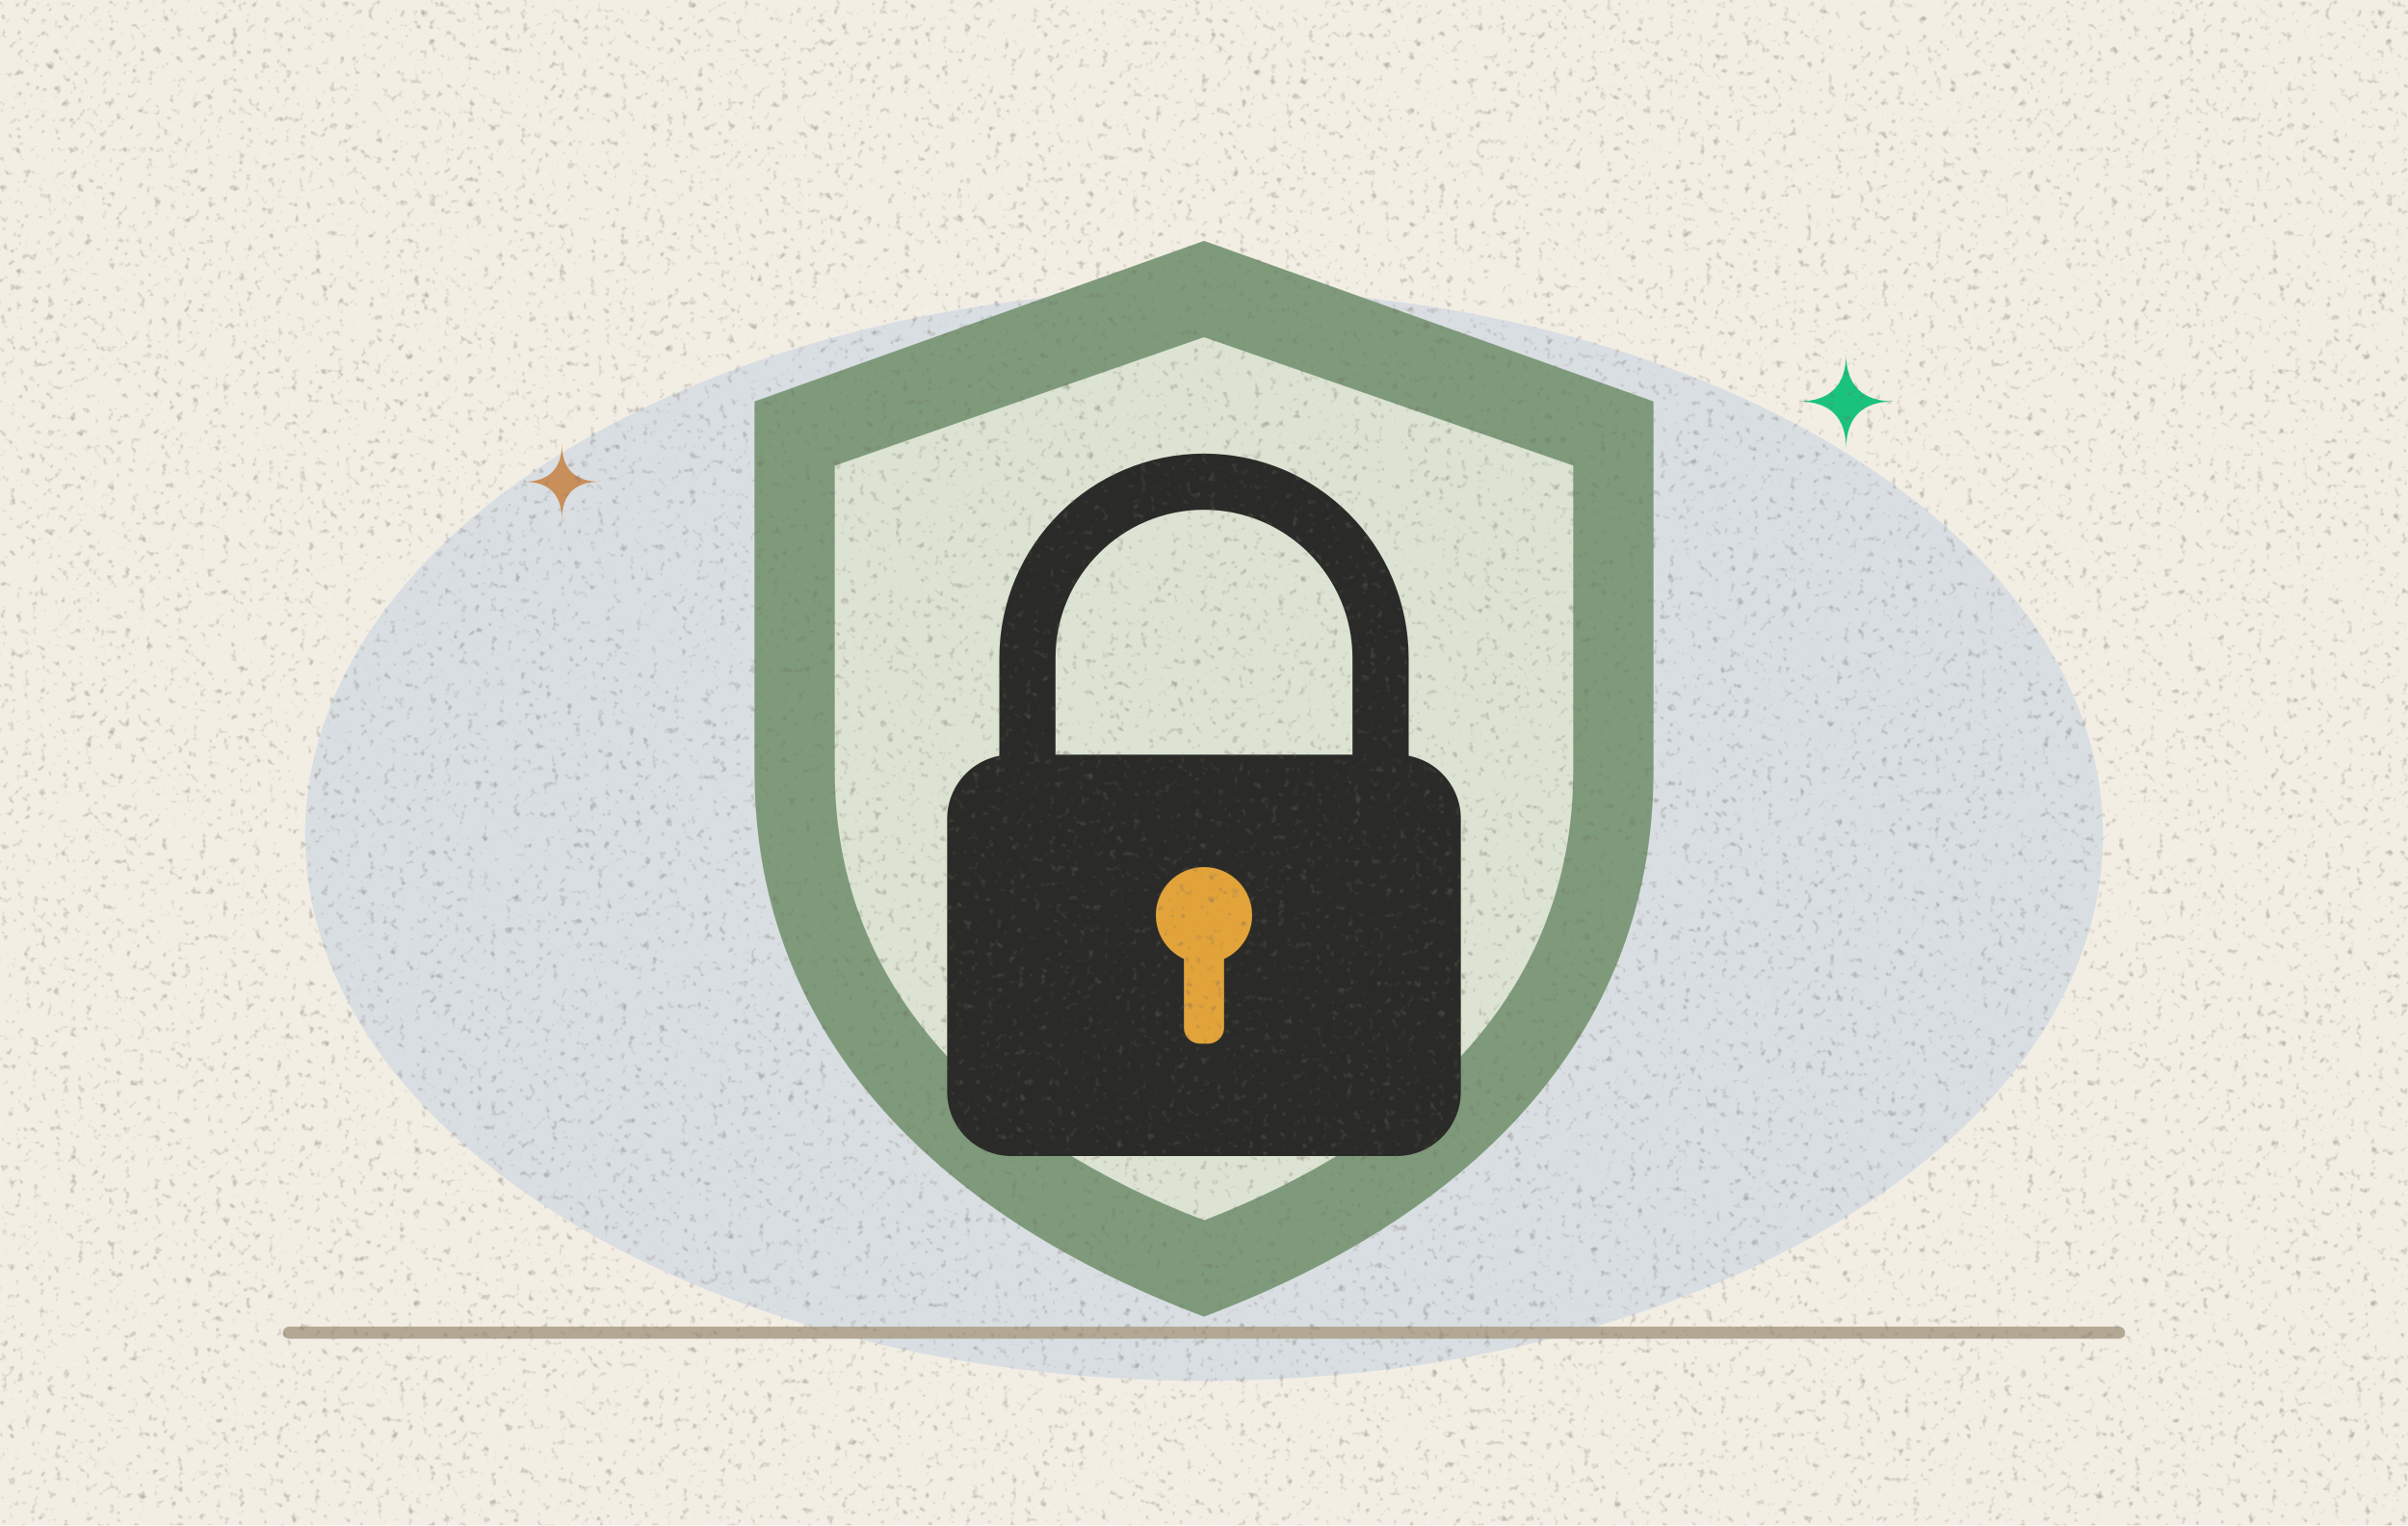
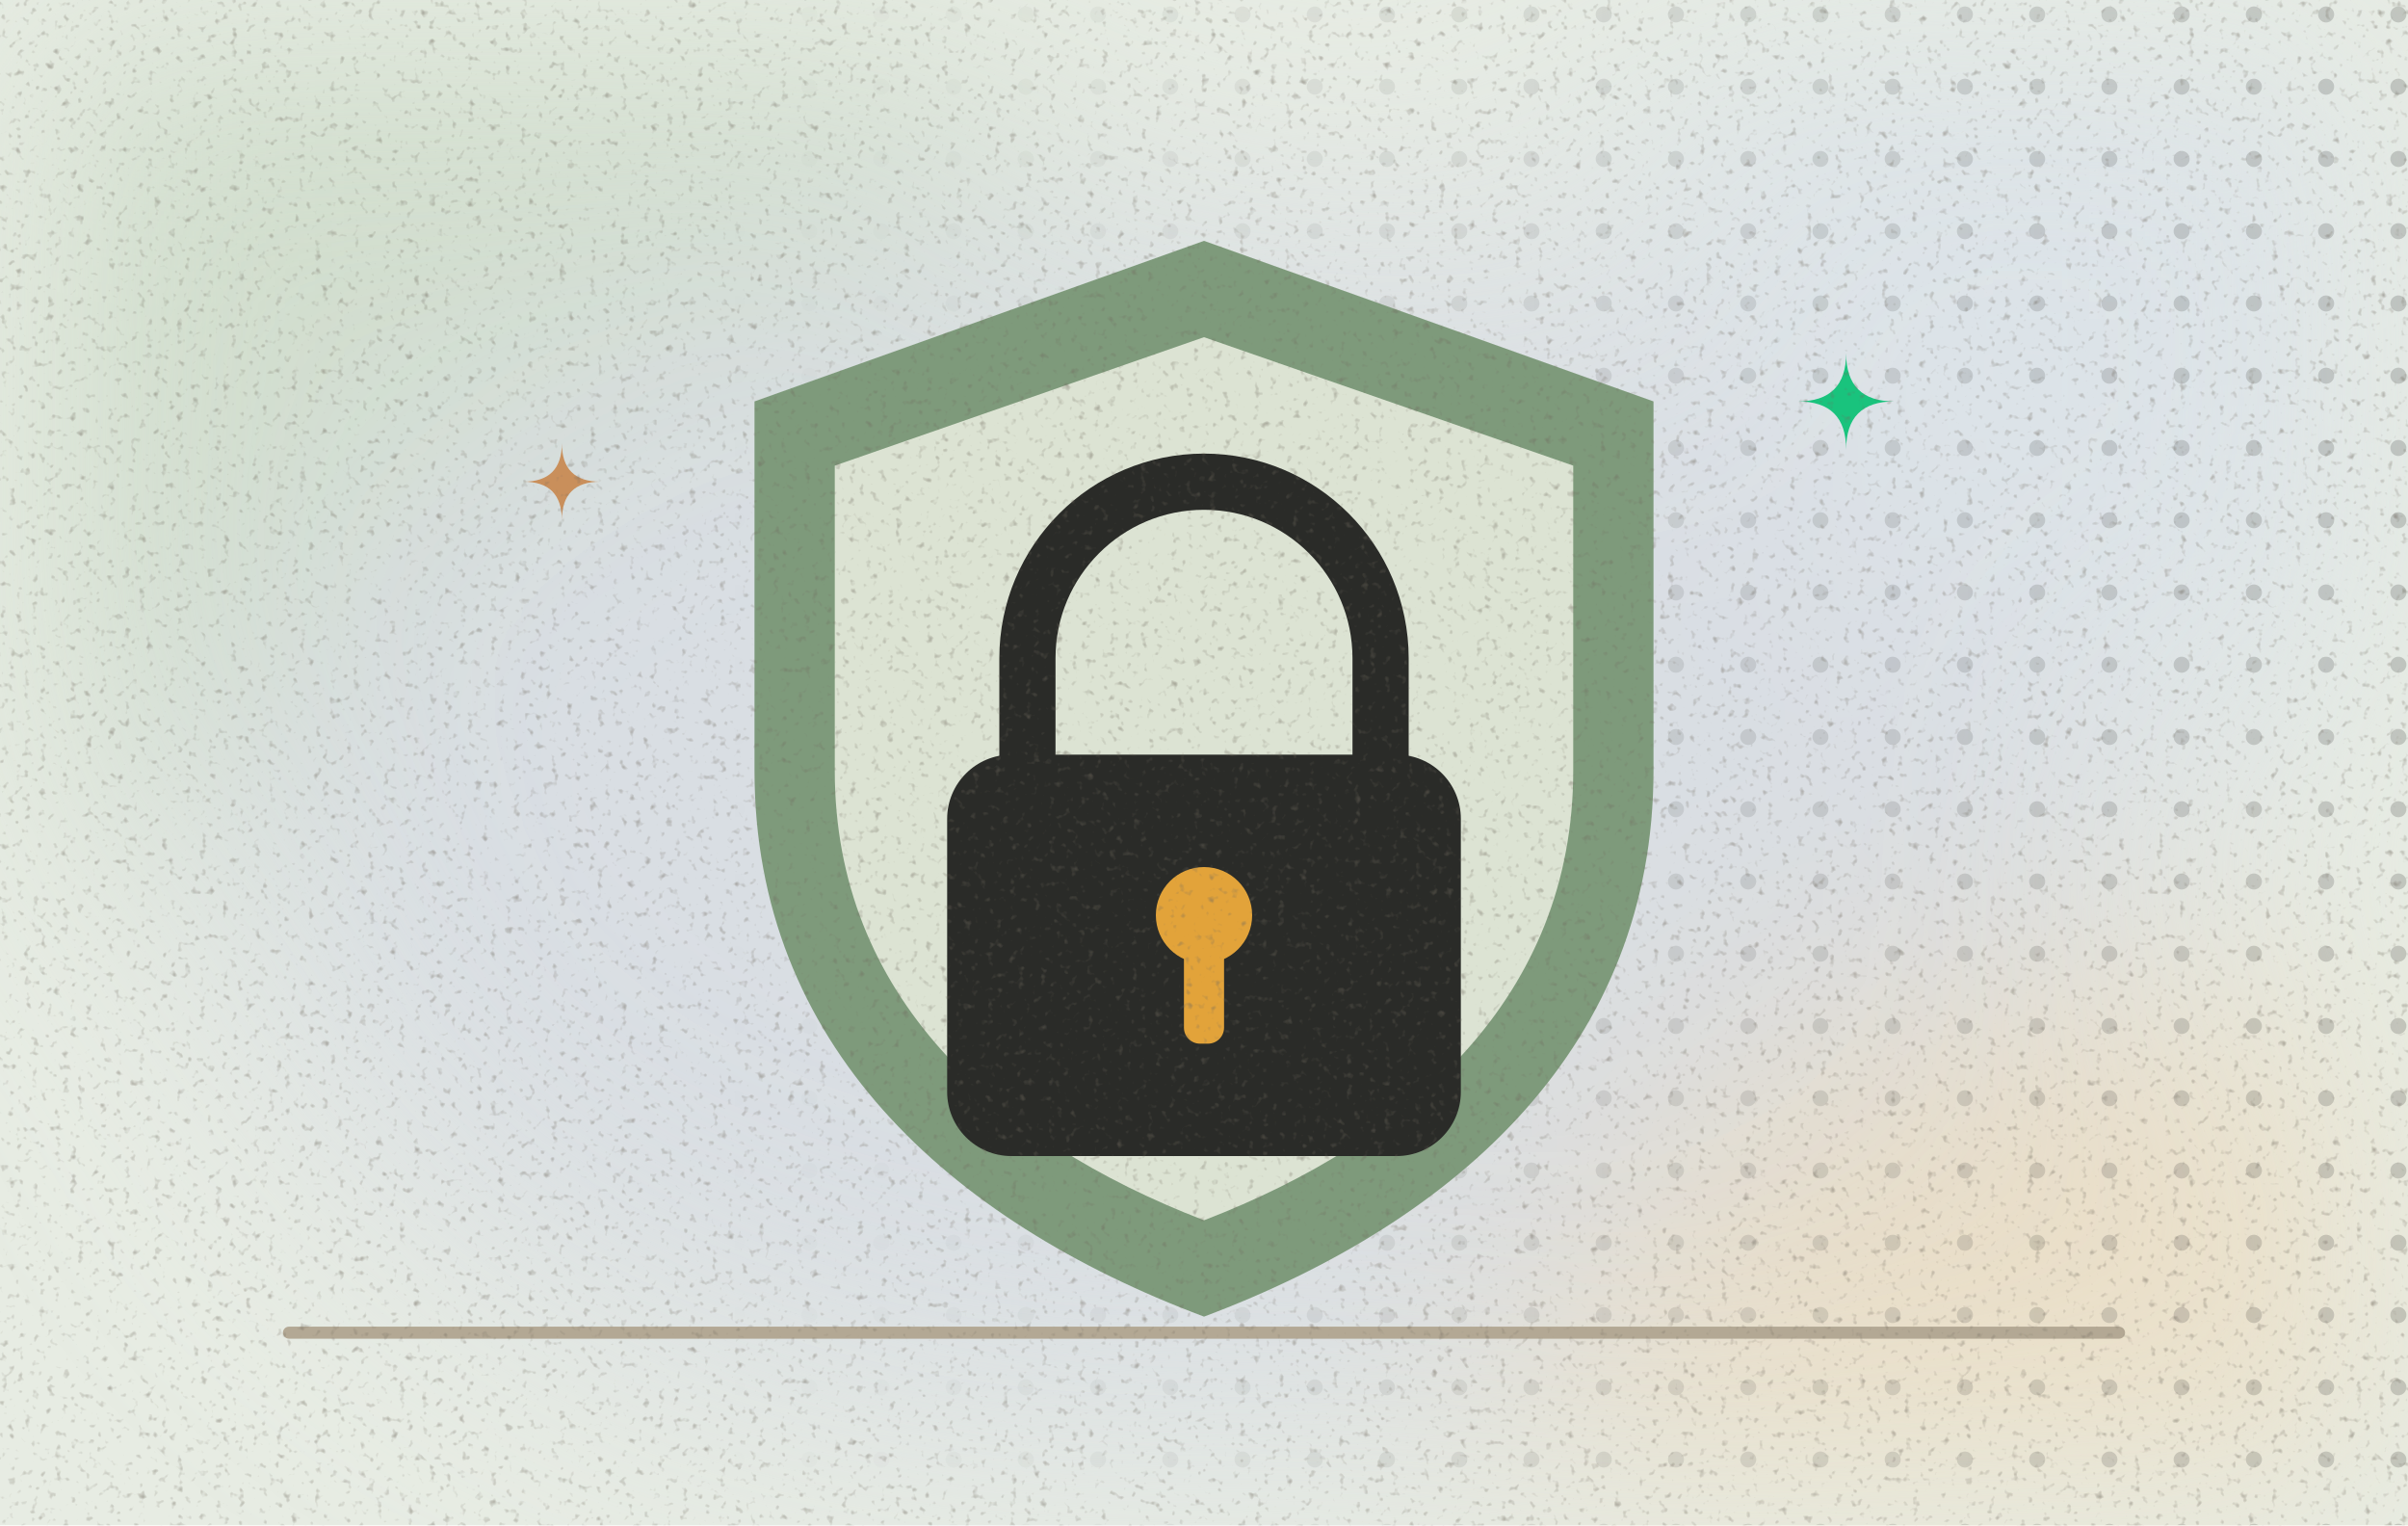
<svg xmlns="http://www.w3.org/2000/svg" viewBox="0 0 300 190" width="300" height="190">
  <defs>
+     <filter id="atmb" x="-50%" y="-50%" width="200%" height="200%">
+       <feGaussianBlur stdDeviation="18.0" />
+     </filter>
+     <pattern id="atmd" width="9" height="9" patternUnits="userSpaceOnUse">
+       <circle cx="1.8" cy="1.8" r="1.0" fill="#2A2B28" />
+     </pattern>
+     <linearGradient id="atmf" x1="0" x2="1" y1="0" y2="0">
+       <stop offset="0.3" stop-color="#FFFFFF" stop-opacity="0" />
+       <stop offset="1" stop-color="#FFFFFF" stop-opacity="1" />
+     </linearGradient>
+     <mask id="atmm">
+       <rect width="300" height="190" fill="url(#atmf)" />
+     </mask>
    <filter id="edf42" x="0" y="0" width="100%" height="100%">
      <feTurbulence type="fractalNoise" baseFrequency="1.05" numOctaves="2" seed="214" stitchTiles="stitch" result="n" />
      <feColorMatrix in="n" type="matrix" values="0 0 0 0 0.16  0 0 0 0 0.14  0 0 0 0 0.11  0 0 0 1.5 -0.92" />
      <feComposite in2="SourceAlpha" operator="in" />
    </filter>
-     <style>.a-b{animation:ab 7s ease-in-out infinite;transform-box:fill-box;transform-origin:center}.a-f{animation:af 5s ease-in-out infinite}.a-t{animation:at 3.2s ease-in-out infinite;transform-box:fill-box;transform-origin:center}@keyframes ab{50%{transform:scale(1.04)}}@keyframes af{50%{transform:translateY(-3px)}}@keyframes at{0%,100%{opacity:.4;transform:scale(.8)}50%{opacity:1;transform:scale(1)}}@media (prefers-reduced-motion:reduce){*{animation:none!important}}</style>
  </defs>
  <g id="edx42">
-     <rect x="0" y="0" width="300" height="190" fill="#F3EEE4" />
-     <ellipse class="a-b" cx="150" cy="104" rx="112" ry="68" fill="#D9DEE3" />
+     <rect width="300" height="190" fill="#E7ECE3" />
+     <g filter="url(#atmb)">
+       <circle class="atm-drift" cx="36" cy="15" r="90" fill="#CFDCCB" opacity="0.9" />
+       <ellipse cx="150" cy="104" rx="121" ry="76" fill="#D9DEE3" />
+       <circle class="atm-drift" style="animation-delay: -7s" cx="282" cy="8" r="78" fill="#DCE3E8" />
+       <circle class="atm-drift" style="animation-delay: -12s" cx="258" cy="194" r="72" fill="#EBDCC0" opacity="0.8" />
+     </g>
+     <rect width="300" height="190" fill="url(#atmd)" opacity="0.2" mask="url(#atmm)" />
    <path d="M36 166 H264" stroke="#B3A894" stroke-width="1.5" stroke-linecap="round" />
-     <g class="a-f">
-       <path d="M150 30 L206 50 V96 C206 130 182 152 150 164 C118 152 94 130 94 96 V50 Z" fill="#7E9A7B" />
-       <path d="M150 42 L196 58 V96 C196 124 176 142 150 152 C124 142 104 124 104 96 V58 Z" fill="#DCE3D3" />
-       <path d="M128 96 V82 a22 22 0 0 1 44 0 V96" fill="none" stroke="#2A2B28" stroke-width="7" />
-       <rect x="118" y="94" width="64" height="50" rx="8" fill="#2A2B28" />
-       <circle cx="150" cy="114" r="6" fill="#E2A33A" />
-       <rect x="147.5" y="116" width="5" height="14" rx="2" fill="#E2A33A" />
-       <path d="M230 44 Q230 50 236 50 Q230 50 230 56 Q230 50 224 50 Q230 50 230 44 Z" class="a-t" fill="#19C37D" />
-       <path d="M70 55.2 Q70 60 74.8 60 Q70 60 70 64.8 Q70 60 65.2 60 Q70 60 70 55.2 Z" class="a-t" fill="#C98F5B" />
-     </g>
+     <path d="M150 30 L206 50 V96 C206 130 182 152 150 164 C118 152 94 130 94 96 V50 Z" fill="#7E9A7B" />
+     <path d="M150 42 L196 58 V96 C196 124 176 142 150 152 C124 142 104 124 104 96 V58 Z" fill="#DCE3D3" />
+     <path d="M128 96 V82 a22 22 0 0 1 44 0 V96" fill="none" stroke="#2A2B28" stroke-width="7" />
+     <rect x="118" y="94" width="64" height="50" rx="8" fill="#2A2B28" />
+     <circle cx="150" cy="114" r="6" fill="#E2A33A" />
+     <rect x="147.5" y="116" width="5" height="14" rx="2" fill="#E2A33A" />
+     <path d="M230 44 Q230 50 236 50 Q230 50 230 56 Q230 50 224 50 Q230 50 230 44 Z" fill="#19C37D" />
+     <path d="M70 55.2 Q70 60 74.8 60 Q70 60 70 64.8 Q70 60 65.2 60 Q70 60 70 55.2 Z" fill="#C98F5B" />
  </g>
  <use href="#edx42" filter="url(#edf42)" />
</svg>
